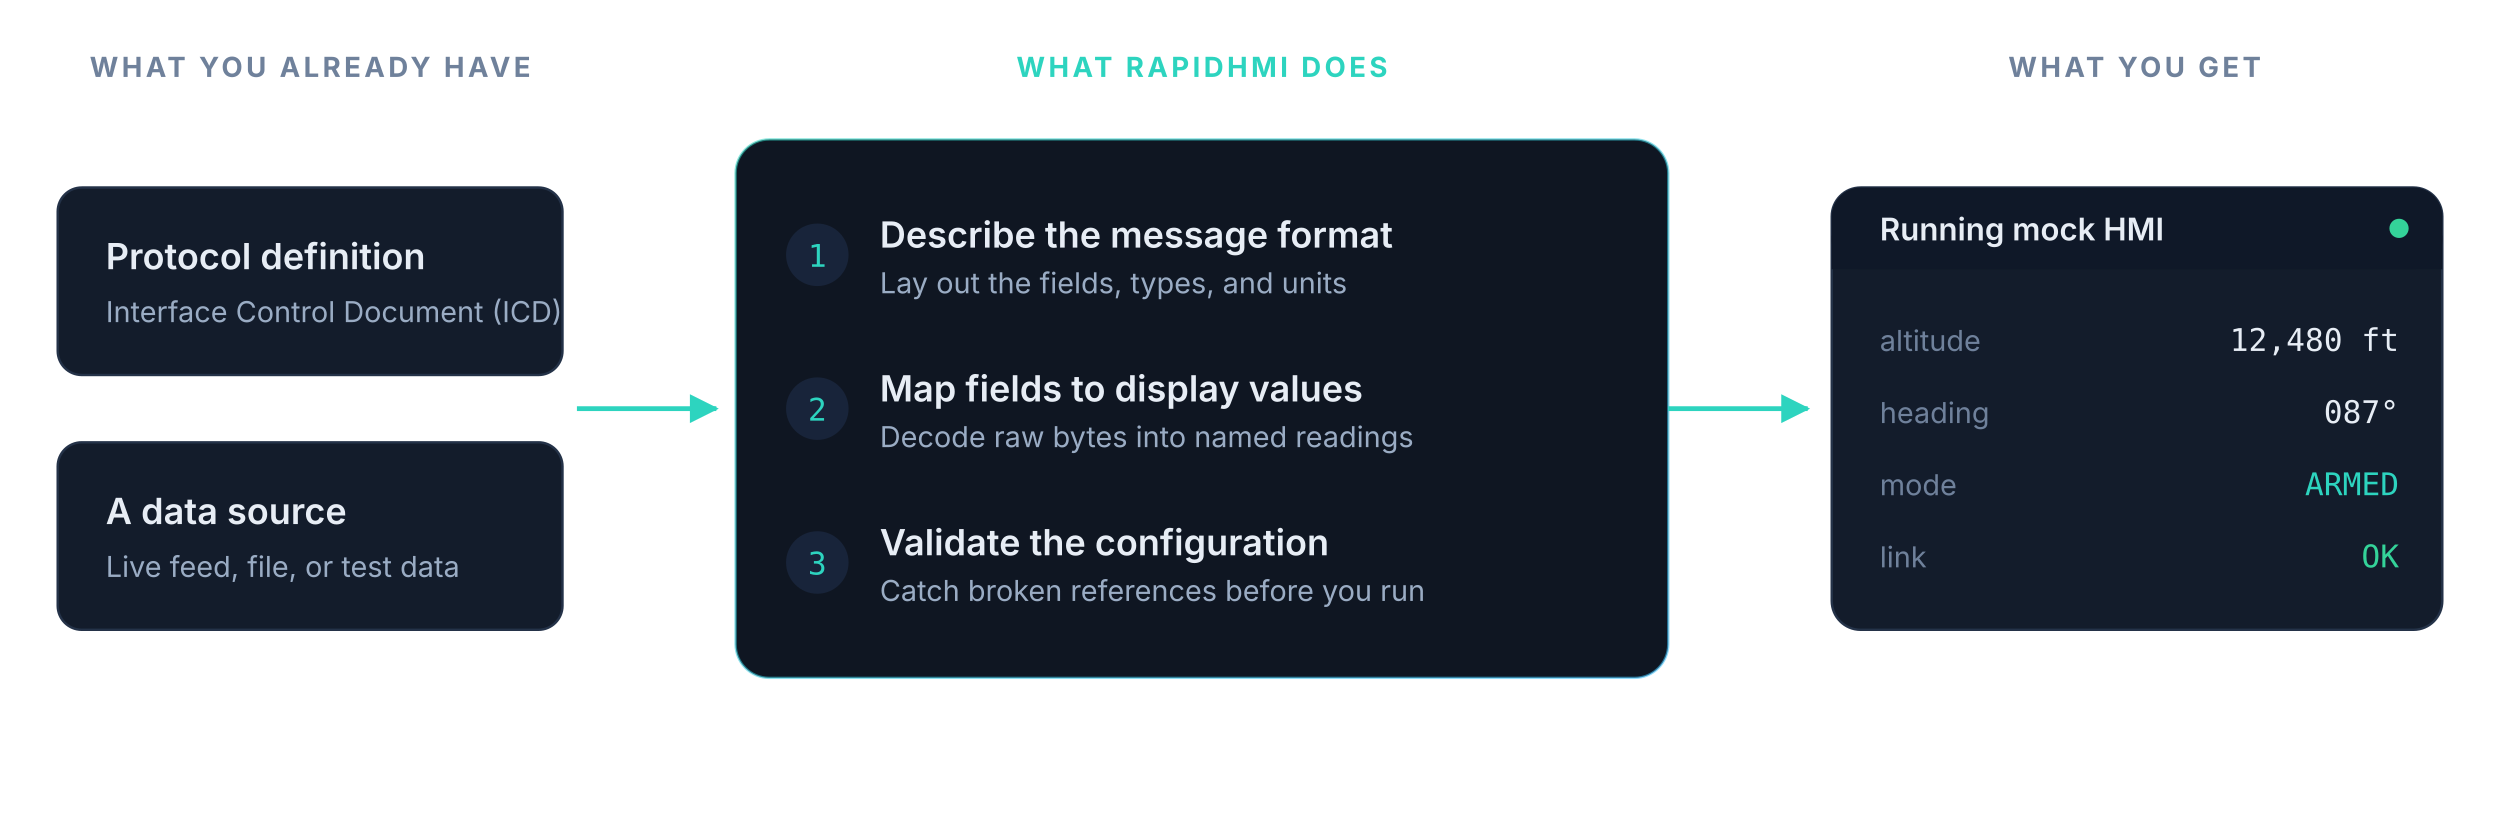
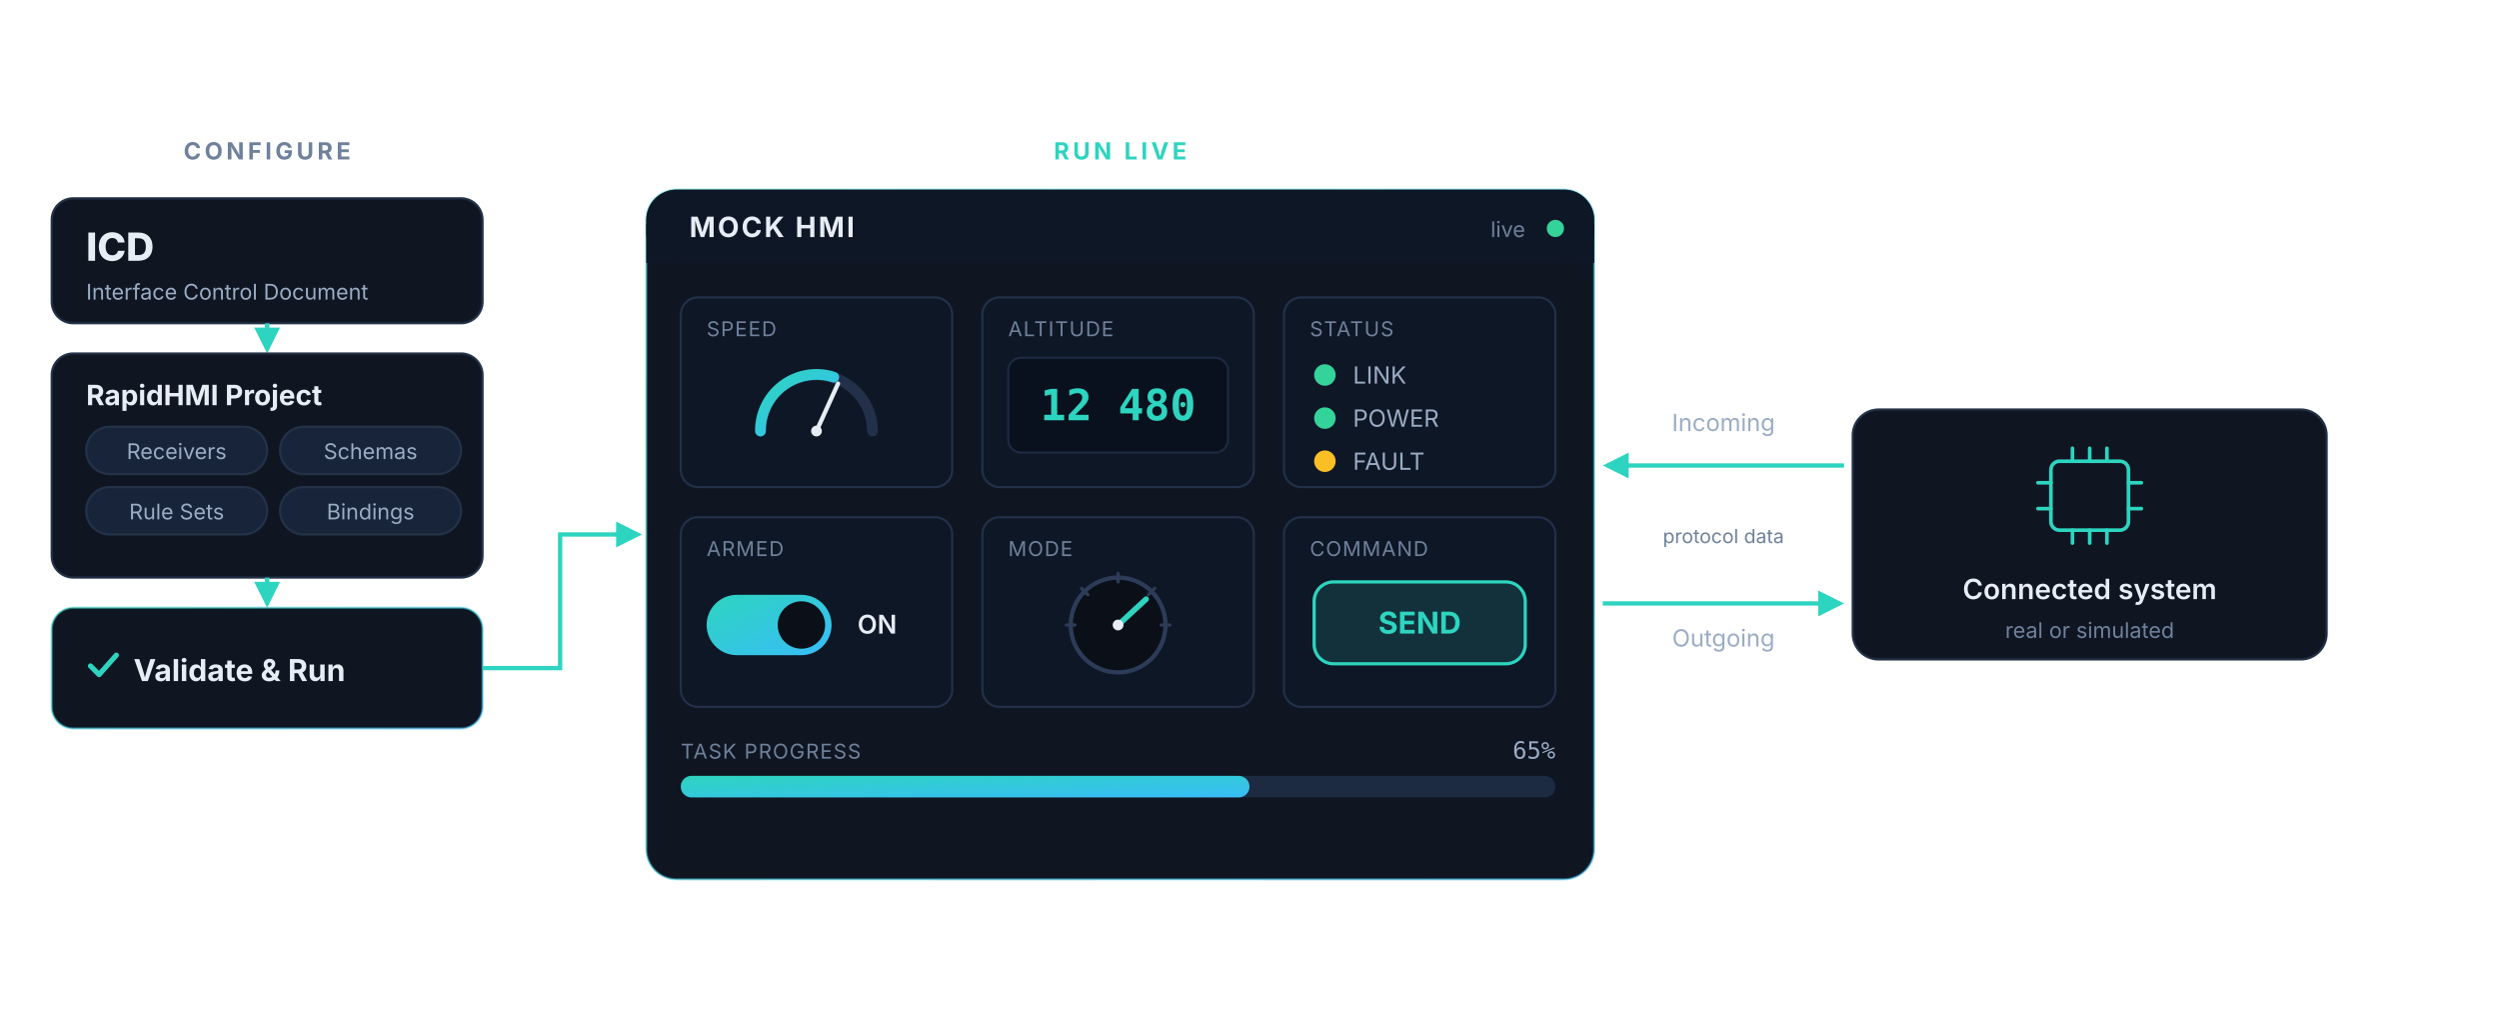
- <svg xmlns="http://www.w3.org/2000/svg" width="1040" height="340" viewBox="0 0 1040 340" fill="none" role="img" aria-label="RapidHMI workflow: a protocol definition and a data source become a running mock HMI through describe, map, and validate steps">
+ <svg xmlns="http://www.w3.org/2000/svg" width="1160" height="470" viewBox="0 0 1160 470" fill="none" role="img" aria-label="RapidHMI architecture: an Interface Control Document defines a RapidHMI project containing receivers, schemas, rule sets and bindings. The project is validated and run as an interactive mock HMI with widgets such as gauges, status LEDs, switches, dials and buttons. Incoming protocol messages update the widgets, and operating the widgets sends protocol messages back to the connected system.">
  <defs>
    <linearGradient id="wf-accent" x1="0" y1="0" x2="1" y2="1">
      <stop stop-color="#2dd4bf" />
      <stop offset="1" stop-color="#38bdf8" />
    </linearGradient>
-     <marker id="wf-arrow" markerWidth="9" markerHeight="9" refX="5.5" refY="3" orient="auto" markerUnits="strokeWidth">
+     <marker id="wfa" markerWidth="8" markerHeight="8" refX="5" refY="3" orient="auto" markerUnits="strokeWidth">
      <path d="M0,0 L6,3 L0,6 Z" fill="#2dd4bf" />
    </marker>
  </defs>
-   <g font-family="Inter, sans-serif" font-size="11.5" font-weight="700" letter-spacing="1.4">
-     <text x="129" y="32" text-anchor="middle" fill="#6f819b">WHAT YOU ALREADY HAVE</text>
-     <text x="500" y="32" text-anchor="middle" fill="#2dd4bf">WHAT RAPIDHMI DOES</text>
-     <text x="888" y="32" text-anchor="middle" fill="#6f819b">WHAT YOU GET</text>
+   <g font-family="Inter, sans-serif" font-size="11" font-weight="700" letter-spacing="1.6">
+     <text x="124" y="74" text-anchor="middle" fill="#6f819b">CONFIGURE</text>
+     <text x="520" y="74" text-anchor="middle" fill="#2dd4bf">RUN LIVE</text>
  </g>
  <g font-family="Inter, sans-serif">
-     <rect x="24" y="78" width="210" height="78" rx="10" fill="#131c2b" stroke="#243248" />
-     <text x="44" y="112" font-size="15" font-weight="600" fill="#e7edf5">Protocol definition</text>
-     <text x="44" y="134" font-size="12" fill="#9aacc4">Interface Control Document (ICD)</text>
-     <rect x="24" y="184" width="210" height="78" rx="10" fill="#131c2b" stroke="#243248" />
-     <text x="44" y="218" font-size="15" font-weight="600" fill="#e7edf5">A data source</text>
-     <text x="44" y="240" font-size="12" fill="#9aacc4">Live feed, file, or test data</text>
+     <rect x="24" y="92" width="200" height="58" rx="10" fill="#0f1622" stroke="#243248" />
+     <text x="40" y="121" font-size="18" font-weight="800" fill="#e7edf5">ICD</text>
+     <text x="40" y="139" font-size="10" fill="#9aacc4">Interface Control Document</text>
+     <line x1="124" y1="150" x2="124" y2="162" stroke="#2dd4bf" stroke-width="2" marker-end="url(#wfa)" />
+     <rect x="24" y="164" width="200" height="104" rx="10" fill="#0f1622" stroke="#243248" />
+     <text x="40" y="188" font-size="13" font-weight="700" fill="#e7edf5">RapidHMI Project</text>
+     <g font-size="10" fill="#9aacc4" text-anchor="middle">
+       <rect x="40" y="198" width="84" height="22" rx="11" fill="#18243a" stroke="#243248" />
+       <text x="82" y="213">Receivers</text>
+       <rect x="130" y="198" width="84" height="22" rx="11" fill="#18243a" stroke="#243248" />
+       <text x="172" y="213">Schemas</text>
+       <rect x="40" y="226" width="84" height="22" rx="11" fill="#18243a" stroke="#243248" />
+       <text x="82" y="241">Rule Sets</text>
+       <rect x="130" y="226" width="84" height="22" rx="11" fill="#18243a" stroke="#243248" />
+       <text x="172" y="241">Bindings</text>
+     </g>
+     <line x1="124" y1="268" x2="124" y2="280" stroke="#2dd4bf" stroke-width="2" marker-end="url(#wfa)" />
+     <rect x="24" y="282" width="200" height="56" rx="10" fill="#0f1622" stroke="url(#wf-accent)" stroke-opacity="0.55" />
+     <path d="M42 309 l4 4 l8 -9" fill="none" stroke="#2dd4bf" stroke-width="2.4" stroke-linecap="round" stroke-linejoin="round" />
+     <text x="62" y="316" font-size="14" font-weight="700" fill="#e7edf5">Validate &amp; Run</text>
  </g>
-   <line x1="240" y1="170" x2="298" y2="170" stroke="#2dd4bf" stroke-width="2" marker-end="url(#wf-arrow)" />
-   <rect x="306" y="58" width="388" height="224" rx="14" fill="#0f1622" stroke="url(#wf-accent)" stroke-opacity="0.55" />
+   <path d="M224 310 L260 310 L260 248 L296 248" fill="none" stroke="#2dd4bf" stroke-width="2" marker-end="url(#wfa)" />
+   <rect x="300" y="88" width="440" height="320" rx="14" fill="#0f1622" stroke="url(#wf-accent)" stroke-opacity="0.5" />
+   <rect x="300" y="88" width="440" height="34" rx="14" fill="#0e1726" />
+   <rect x="300" y="104" width="440" height="18" fill="#0e1726" />
+   <text x="320" y="110" font-family="Inter, sans-serif" font-size="13" font-weight="700" letter-spacing="1" fill="#e7edf5">MOCK HMI</text>
+   <text x="708" y="110" text-anchor="end" font-family="Inter, sans-serif" font-size="10" fill="#6f819b">live</text>
+   <circle cx="722" cy="106" r="4" fill="#34d399" />
  <g font-family="Inter, sans-serif">
-     <circle cx="340" cy="106" r="13" fill="#18243a" />
-     <text x="340" y="111" text-anchor="middle" font-family="JetBrains Mono, monospace" font-size="13" fill="#2dd4bf">1</text>
-     <text x="366" y="103" font-size="15" font-weight="600" fill="#e7edf5">Describe the message format</text>
-     <text x="366" y="122" font-size="12" fill="#9aacc4">Lay out the fields, types, and units</text>
-     <circle cx="340" cy="170" r="13" fill="#18243a" />
-     <text x="340" y="175" text-anchor="middle" font-family="JetBrains Mono, monospace" font-size="13" fill="#2dd4bf">2</text>
-     <text x="366" y="167" font-size="15" font-weight="600" fill="#e7edf5">Map fields to display values</text>
-     <text x="366" y="186" font-size="12" fill="#9aacc4">Decode raw bytes into named readings</text>
-     <circle cx="340" cy="234" r="13" fill="#18243a" />
-     <text x="340" y="239" text-anchor="middle" font-family="JetBrains Mono, monospace" font-size="13" fill="#2dd4bf">3</text>
-     <text x="366" y="231" font-size="15" font-weight="600" fill="#e7edf5">Validate the configuration</text>
-     <text x="366" y="250" font-size="12" fill="#9aacc4">Catch broken references before you run</text>
+     <rect x="316" y="138" width="126" height="88" rx="8" fill="#0e1726" stroke="#223149" />
+     <text x="328" y="156" font-size="9.5" letter-spacing=".5" fill="#6f819b">SPEED</text>
+     <path d="M353 200 A26 26 0 0 1 405 200" fill="none" stroke="#223149" stroke-width="5" stroke-linecap="round" />
+     <path d="M353 200 A26 26 0 0 1 387 175" fill="none" stroke="url(#wf-accent)" stroke-width="5" stroke-linecap="round" />
+     <line x1="379" y1="200" x2="389" y2="178" stroke="#e7edf5" stroke-width="2" stroke-linecap="round" />
+     <circle cx="379" cy="200" r="2.5" fill="#e7edf5" />
+     <rect x="456" y="138" width="126" height="88" rx="8" fill="#0e1726" stroke="#223149" />
+     <text x="468" y="156" font-size="9.5" letter-spacing=".5" fill="#6f819b">ALTITUDE</text>
+     <rect x="468" y="166" width="102" height="44" rx="6" fill="#08111d" stroke="#1c2a42" />
+     <text x="519" y="195" text-anchor="middle" font-family="JetBrains Mono, monospace" font-size="20" font-weight="600" fill="#2dd4bf">12 480</text>
+     <rect x="596" y="138" width="126" height="88" rx="8" fill="#0e1726" stroke="#223149" />
+     <text x="608" y="156" font-size="9.5" letter-spacing=".5" fill="#6f819b">STATUS</text>
+     <g font-size="11" fill="#9aacc4">
+       <circle cx="615" cy="174" r="5" fill="#34d399" />
+       <text x="628" y="178">LINK</text>
+       <circle cx="615" cy="194" r="5" fill="#34d399" />
+       <text x="628" y="198">POWER</text>
+       <circle cx="615" cy="214" r="5" fill="#fbbf24" />
+       <text x="628" y="218">FAULT</text>
+     </g>
+     <rect x="316" y="240" width="126" height="88" rx="8" fill="#0e1726" stroke="#223149" />
+     <text x="328" y="258" font-size="9.5" letter-spacing=".5" fill="#6f819b">ARMED</text>
+     <rect x="328" y="276" width="58" height="28" rx="14" fill="url(#wf-accent)" />
+     <circle cx="372" cy="290" r="11" fill="#0b1018" />
+     <text x="398" y="294" font-size="12" font-weight="600" fill="#e7edf5">ON</text>
+     <rect x="456" y="240" width="126" height="88" rx="8" fill="#0e1726" stroke="#223149" />
+     <text x="468" y="258" font-size="9.5" letter-spacing=".5" fill="#6f819b">MODE</text>
+     <circle cx="519" cy="290" r="22" fill="#0b1018" stroke="#2c3c58" stroke-width="2" />
+     <g stroke="#2c3c58" stroke-width="1.5" stroke-linecap="round">
+       <line x1="519" y1="266" x2="519" y2="270" />
+       <line x1="495" y1="290" x2="499" y2="290" />
+       <line x1="543" y1="290" x2="539" y2="290" />
+       <line x1="502" y1="273" x2="505" y2="276" />
+       <line x1="536" y1="273" x2="533" y2="276" />
+     </g>
+     <line x1="519" y1="290" x2="532" y2="278" stroke="#2dd4bf" stroke-width="2.6" stroke-linecap="round" />
+     <circle cx="519" cy="290" r="2.5" fill="#e7edf5" />
+     <rect x="596" y="240" width="126" height="88" rx="8" fill="#0e1726" stroke="#223149" />
+     <text x="608" y="258" font-size="9.5" letter-spacing=".5" fill="#6f819b">COMMAND</text>
+     <rect x="610" y="270" width="98" height="38" rx="9" fill="#2dd4bf" fill-opacity="0.14" stroke="#2dd4bf" stroke-width="1.5" />
+     <text x="659" y="294" text-anchor="middle" font-size="14" font-weight="700" fill="#2dd4bf">SEND</text>
+     <text x="316" y="352" font-size="9.5" letter-spacing=".5" fill="#6f819b">TASK PROGRESS</text>
+     <text x="722" y="352" text-anchor="end" font-family="JetBrains Mono, monospace" font-size="11" fill="#9aacc4">65%</text>
+     <rect x="316" y="360" width="406" height="10" rx="5" fill="#1c2a42" />
+     <rect x="316" y="360" width="264" height="10" rx="5" fill="url(#wf-accent)" />
  </g>
-   <line x1="694" y1="170" x2="752" y2="170" stroke="#2dd4bf" stroke-width="2" marker-end="url(#wf-arrow)" />
-   <rect x="762" y="78" width="254" height="184" rx="12" fill="#131c2b" stroke="#243248" />
-   <rect x="762" y="78" width="254" height="34" rx="12" fill="#0f1828" />
-   <rect x="762" y="98" width="254" height="14" fill="#0f1828" />
-   <text x="782" y="100" font-family="Inter, sans-serif" font-size="13" font-weight="600" fill="#e7edf5">Running mock HMI</text>
-   <circle cx="998" cy="95" r="4" fill="#34d399" />
-   <g font-family="JetBrains Mono, monospace" font-size="13">
-     <text x="782" y="146" fill="#6f819b" font-family="Inter, sans-serif" font-size="12">altitude</text>
-     <text x="998" y="146" text-anchor="end" fill="#e7edf5">12,480 ft</text>
-     <text x="782" y="176" fill="#6f819b" font-family="Inter, sans-serif" font-size="12">heading</text>
-     <text x="998" y="176" text-anchor="end" fill="#e7edf5">087°</text>
-     <text x="782" y="206" fill="#6f819b" font-family="Inter, sans-serif" font-size="12">mode</text>
-     <text x="998" y="206" text-anchor="end" fill="#2dd4bf">ARMED</text>
-     <text x="782" y="236" fill="#6f819b" font-family="Inter, sans-serif" font-size="12">link</text>
-     <text x="998" y="236" text-anchor="end" fill="#34d399">OK</text>
+   <g font-family="Inter, sans-serif" font-size="11">
+     <text x="800" y="200" text-anchor="middle" fill="#9aacc4">Incoming</text>
+     <line x1="856" y1="216" x2="746" y2="216" stroke="#2dd4bf" stroke-width="2" marker-end="url(#wfa)" />
+     <text x="800" y="252" text-anchor="middle" font-size="9" fill="#6f819b">protocol data</text>
+     <line x1="744" y1="280" x2="854" y2="280" stroke="#2dd4bf" stroke-width="2" marker-end="url(#wfa)" />
+     <text x="800" y="300" text-anchor="middle" fill="#9aacc4">Outgoing</text>
  </g>
+   <rect x="860" y="190" width="220" height="116" rx="12" fill="#0f1622" stroke="#243248" />
+   <g stroke="#2dd4bf" stroke-width="1.7" stroke-linecap="round" fill="none">
+     <rect x="952" y="214" width="36" height="32" rx="4" />
+     <line x1="962" y1="214" x2="962" y2="208" />
+     <line x1="970" y1="214" x2="970" y2="208" />
+     <line x1="978" y1="214" x2="978" y2="208" />
+     <line x1="962" y1="246" x2="962" y2="252" />
+     <line x1="970" y1="246" x2="970" y2="252" />
+     <line x1="978" y1="246" x2="978" y2="252" />
+     <line x1="952" y1="224" x2="946" y2="224" />
+     <line x1="952" y1="236" x2="946" y2="236" />
+     <line x1="988" y1="224" x2="994" y2="224" />
+     <line x1="988" y1="236" x2="994" y2="236" />
+   </g>
+   <text x="970" y="278" text-anchor="middle" font-family="Inter, sans-serif" font-size="13" font-weight="600" fill="#e7edf5">Connected system</text>
+   <text x="970" y="296" text-anchor="middle" font-family="Inter, sans-serif" font-size="10" fill="#6f819b">real or simulated</text>
</svg>
